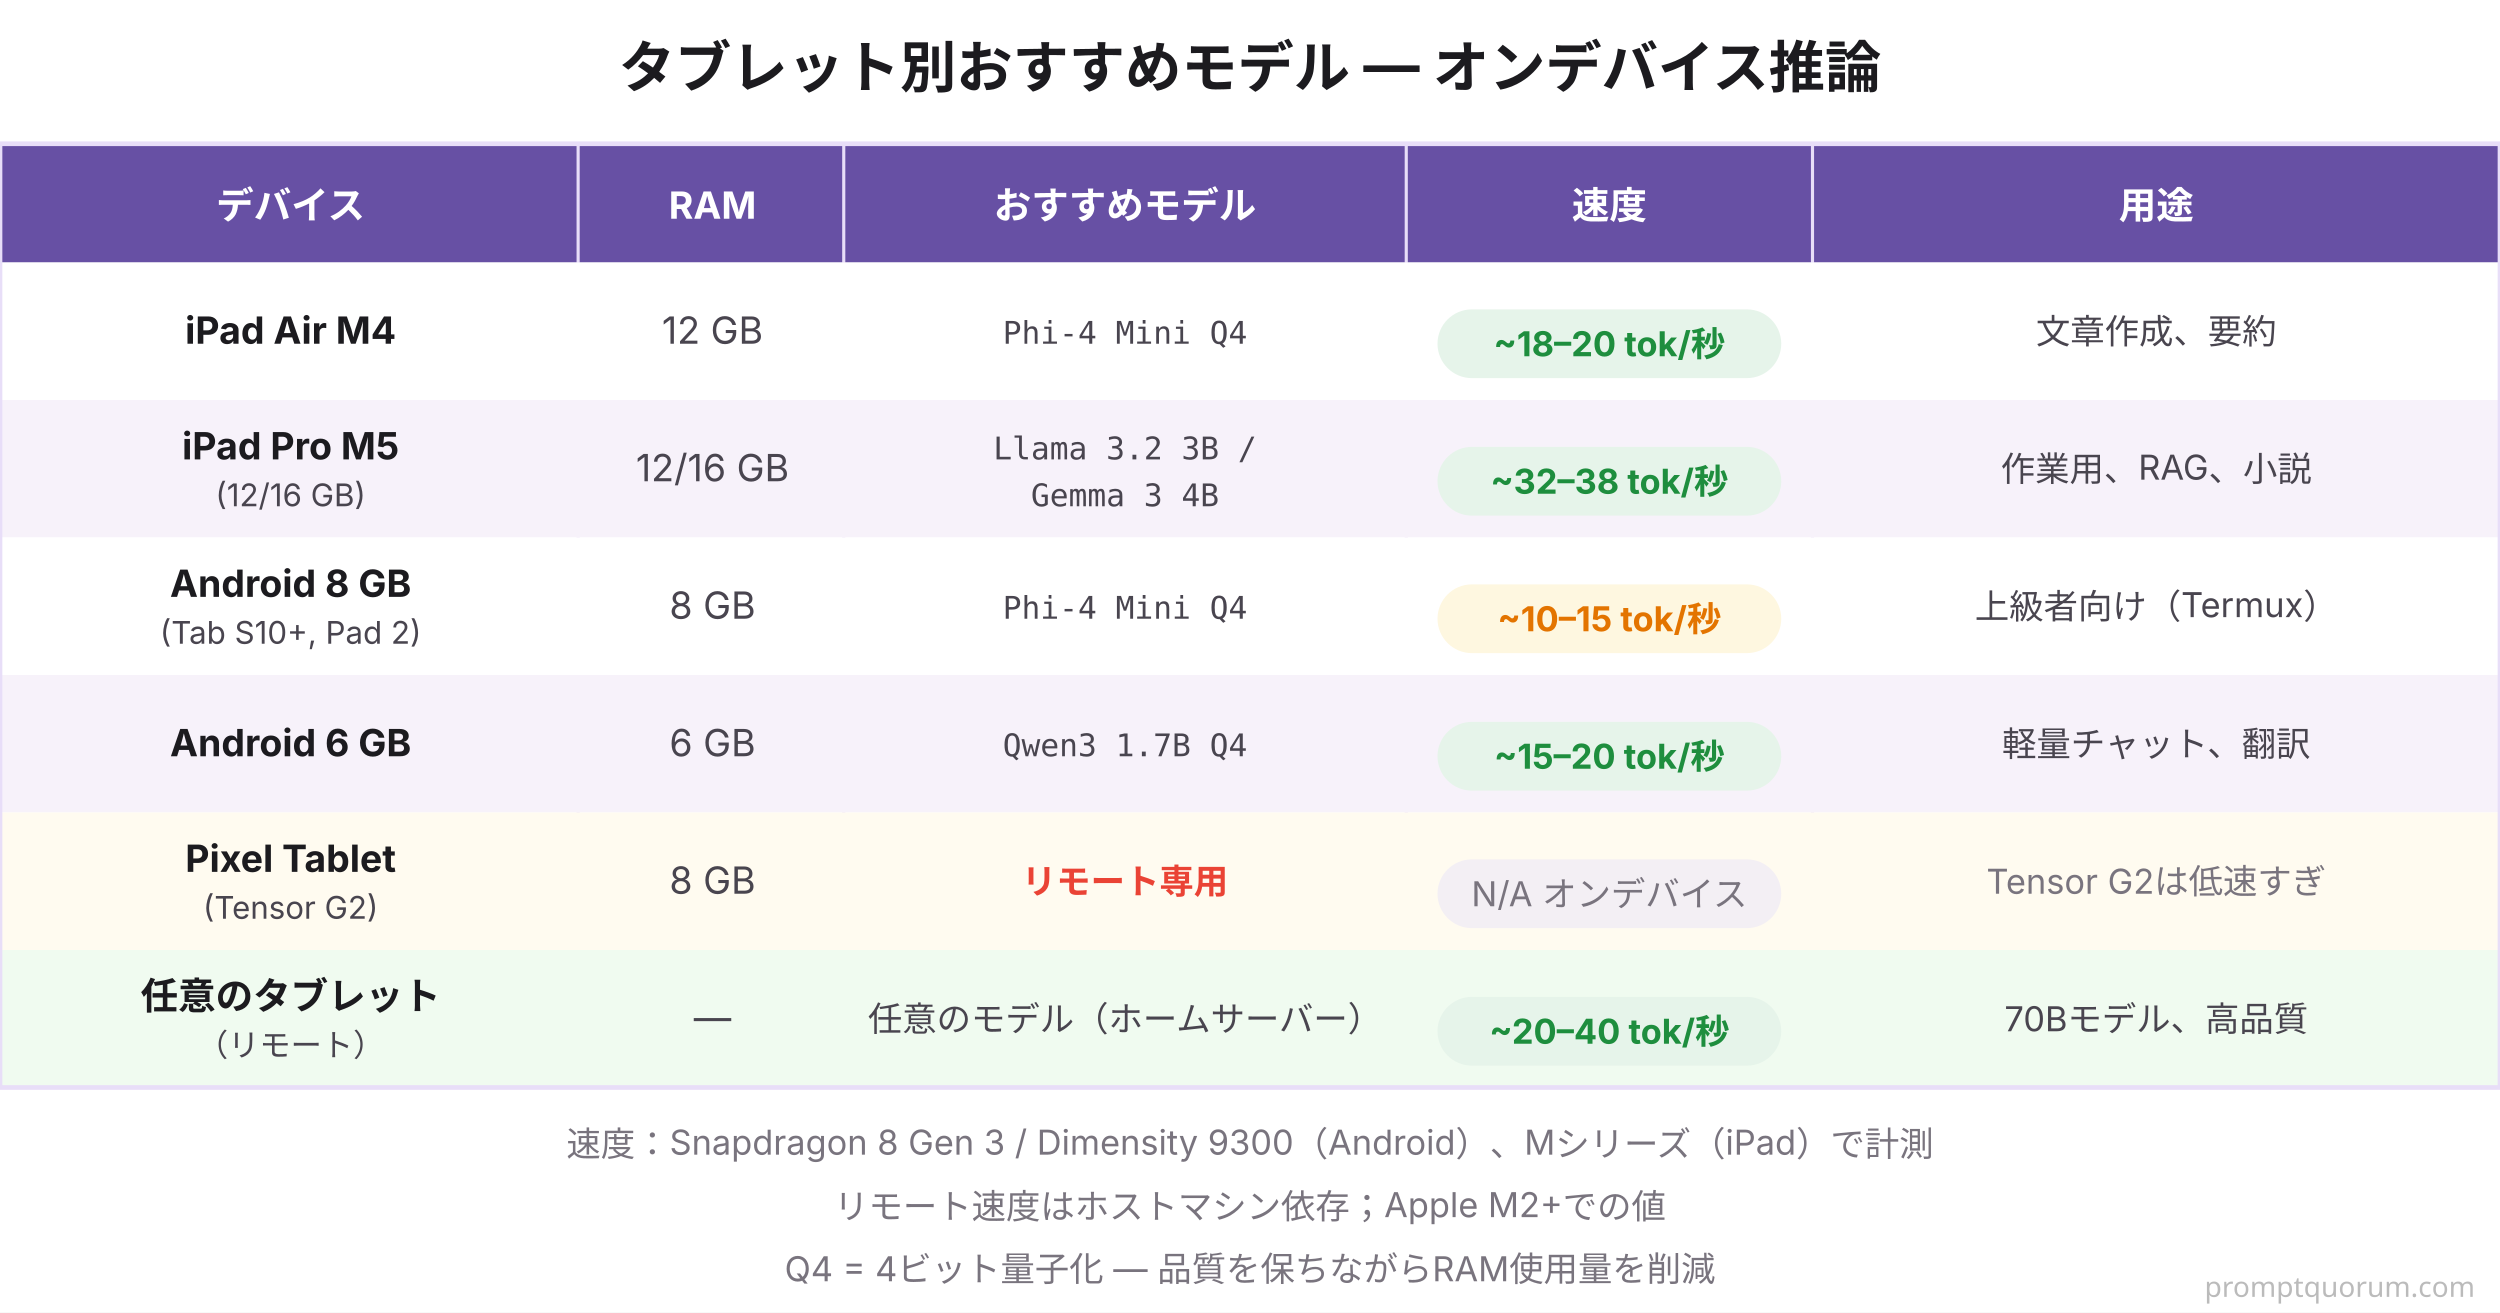
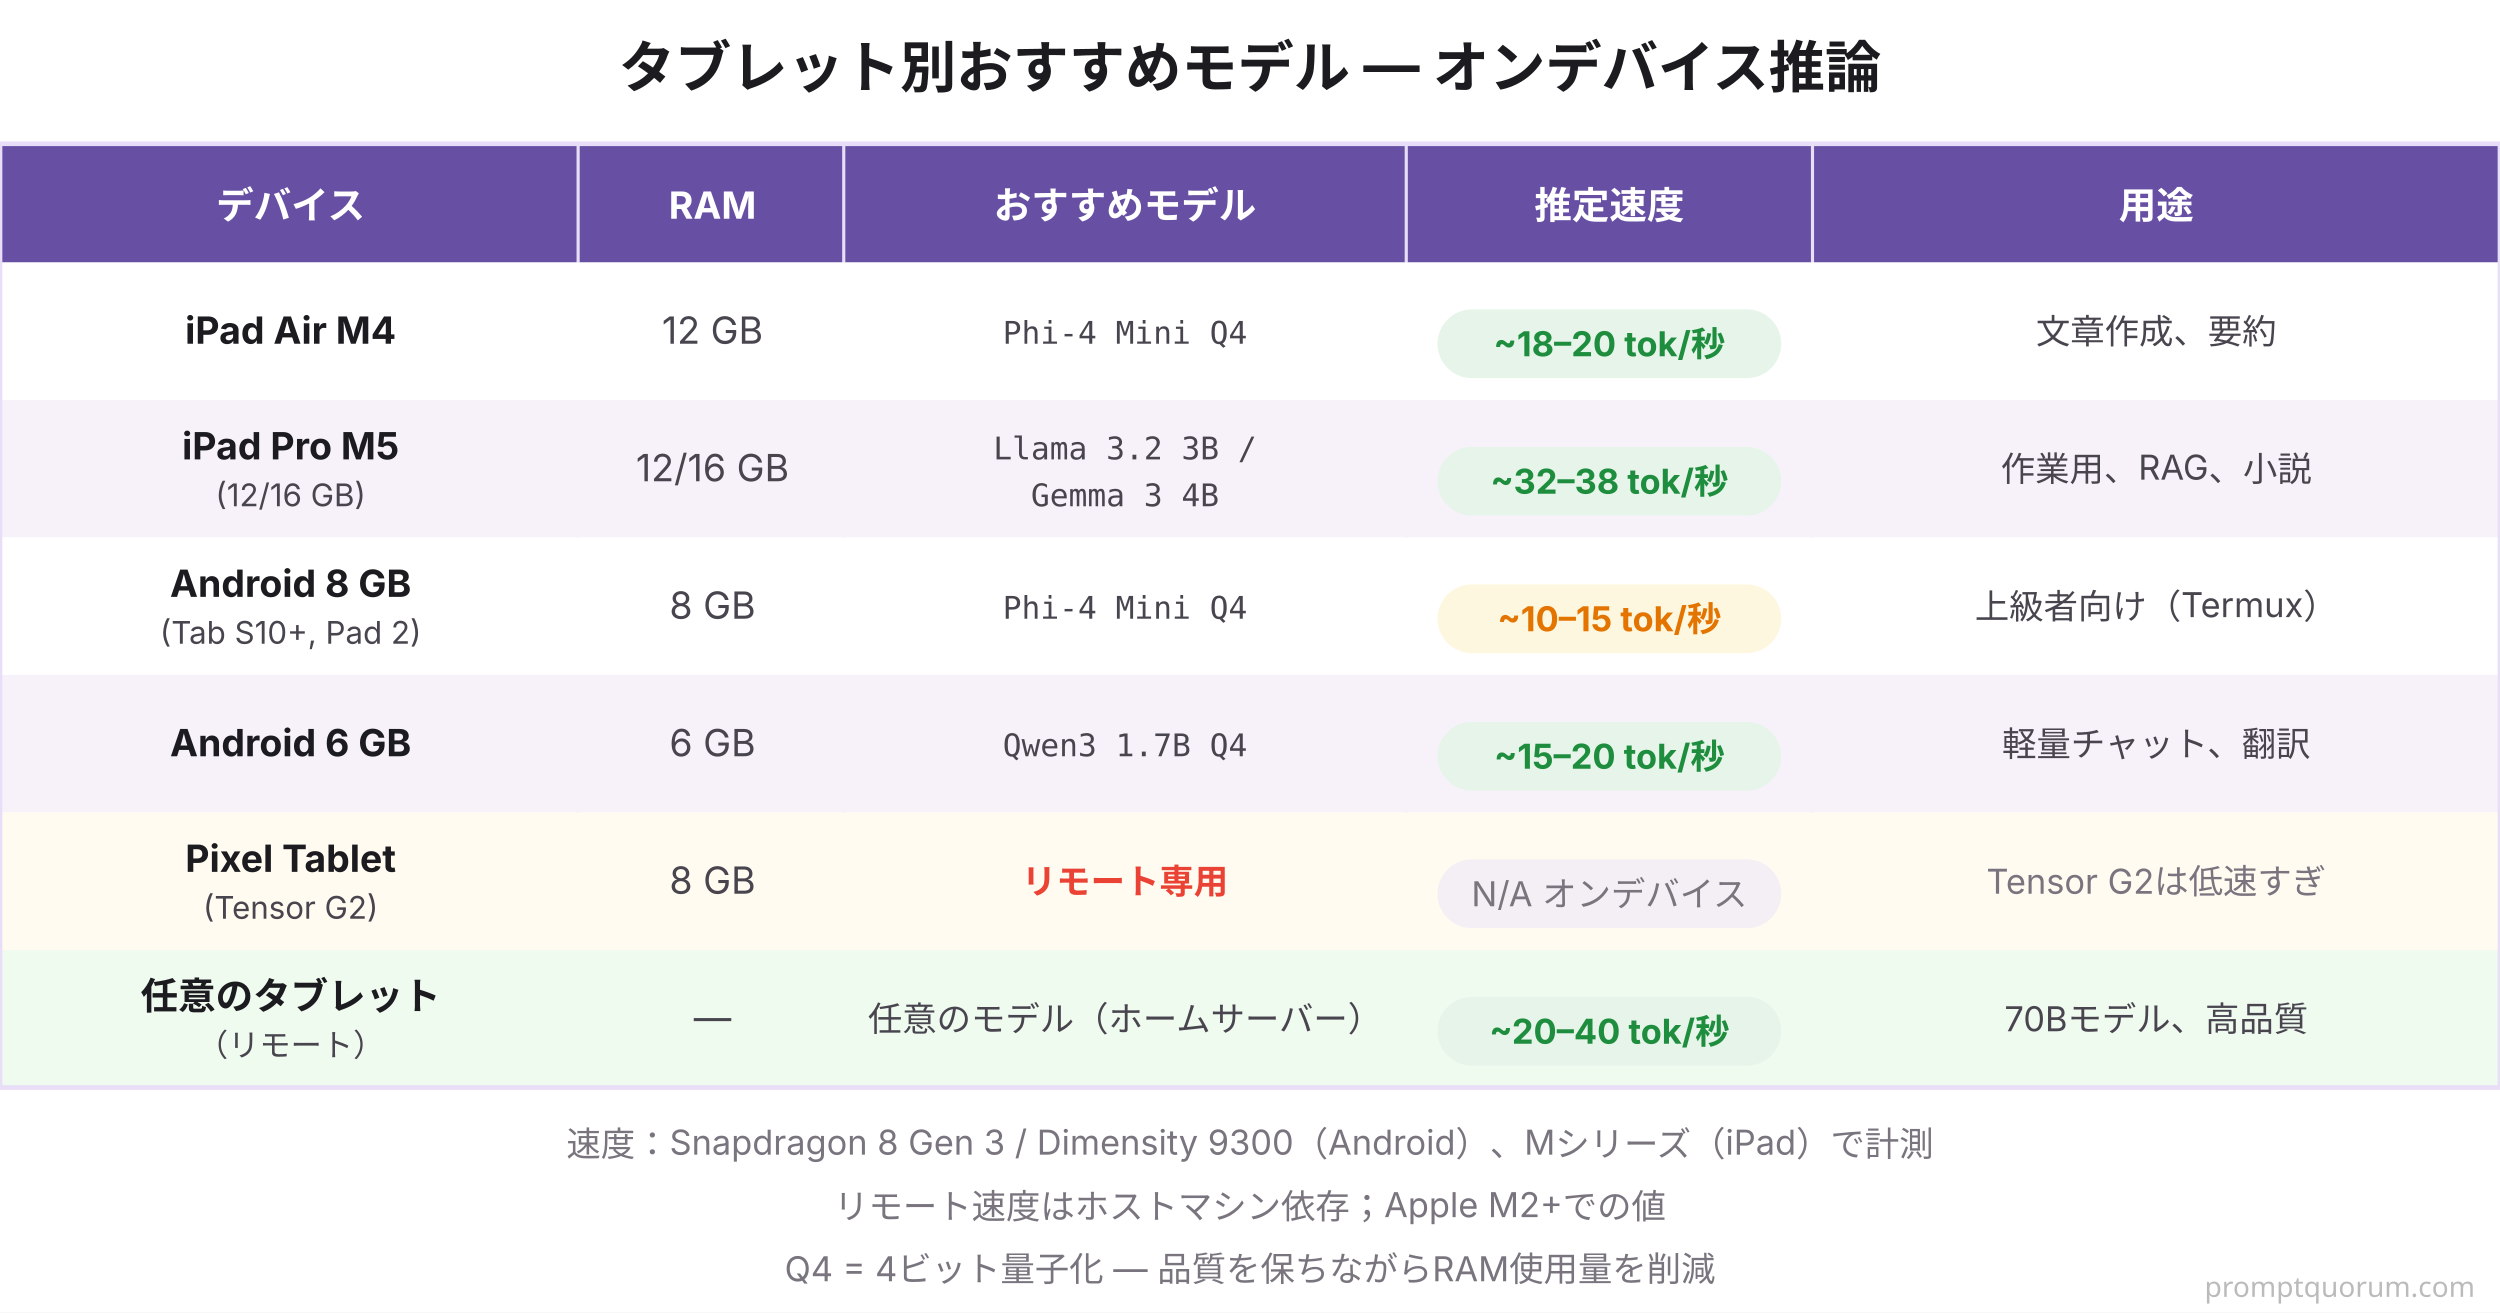
<svg xmlns="http://www.w3.org/2000/svg" viewBox="0 0 800 420" font-family="system-ui, -apple-system, sans-serif">
  <rect width="800" height="420" fill="#FFFFFF" />
  <text x="400" y="28" font-size="18" font-weight="700" fill="#1C1B1F" text-anchor="middle">タブレット別おすすめモデル — オンデバイス推論</text>
  <rect x="0" y="46" width="800" height="38" fill="#6750A4" />
  <text x="93" y="70" font-size="12" font-weight="700" fill="#FFFFFF" text-anchor="middle">デバイス</text>
  <text x="228" y="70" font-size="12" font-weight="700" fill="#FFFFFF" text-anchor="middle">RAM</text>
  <text x="360" y="70" font-size="12" font-weight="700" fill="#FFFFFF" text-anchor="middle">おすすめモデル</text>
-   <text x="515" y="70" font-size="12" font-weight="700" fill="#FFFFFF" text-anchor="middle">速度</text>
+   <text x="515" y="70" font-size="12" font-weight="700" fill="#FFFFFF" text-anchor="middle">推定速度</text>
  <text x="690" y="70" font-size="12" font-weight="700" fill="#FFFFFF" text-anchor="middle">用途</text>
  <line x1="185" y1="46" x2="185" y2="348" stroke="#E8DEF8" stroke-width="1" />
  <line x1="270" y1="46" x2="270" y2="348" stroke="#E8DEF8" stroke-width="1" />
  <line x1="450" y1="46" x2="450" y2="348" stroke="#E8DEF8" stroke-width="1" />
  <line x1="580" y1="46" x2="580" y2="348" stroke="#E8DEF8" stroke-width="1" />
  <rect x="0" y="84" width="800" height="44" fill="#FFFFFF" />
  <text x="93" y="110" font-size="12" font-weight="700" fill="#1C1B1F" text-anchor="middle">iPad Air M4</text>
  <text x="228" y="110" font-size="12" fill="#49454F" text-anchor="middle">12 GB</text>
  <text x="360" y="110" font-family="'SF Mono', Monaco, monospace" font-size="10" fill="#49454F" text-anchor="middle">Phi-4 Mini Q4</text>
  <rect x="460" y="99" width="110" height="22" rx="11" fill="#E6F4EA" />
  <text x="515" y="114" font-size="11" font-weight="700" fill="#1E8E3E" text-anchor="middle">~18–20 tok/秒</text>
  <text x="690" y="110" font-size="11" fill="#49454F" text-anchor="middle">文章作成、要約</text>
  <rect x="0" y="128" width="800" height="44" fill="#F7F2FA" />
  <text x="93" y="147" font-size="12" font-weight="700" fill="#1C1B1F" text-anchor="middle">iPad Pro M5</text>
  <text x="93" y="162" font-size="10" fill="#49454F" text-anchor="middle">(12/16 GB)</text>
  <text x="228" y="154" font-size="12" fill="#49454F" text-anchor="middle">12/16 GB</text>
  <text x="360" y="147" font-family="'SF Mono', Monaco, monospace" font-size="10" fill="#49454F" text-anchor="middle">Llama 3.2 3B /</text>
  <text x="360" y="162" font-family="'SF Mono', Monaco, monospace" font-size="10" fill="#49454F" text-anchor="middle">Gemma 3 4B</text>
  <rect x="460" y="143" width="110" height="22" rx="11" fill="#E6F4EA" />
  <text x="515" y="158" font-size="11" font-weight="700" fill="#1E8E3E" text-anchor="middle">~32–38 tok/秒</text>
  <text x="690" y="154" font-size="11" fill="#49454F" text-anchor="middle">作業用、RAG、小説</text>
  <rect x="0" y="172" width="800" height="44" fill="#FFFFFF" />
  <text x="93" y="191" font-size="12" font-weight="700" fill="#1C1B1F" text-anchor="middle">Android 8 GB</text>
  <text x="93" y="206" font-size="10" fill="#49454F" text-anchor="middle">(Tab S10+, Pad 2)</text>
  <text x="228" y="198" font-size="12" fill="#49454F" text-anchor="middle">8 GB</text>
  <text x="360" y="198" font-family="'SF Mono', Monaco, monospace" font-size="10" fill="#49454F" text-anchor="middle">Phi-4 Mini Q4</text>
  <rect x="460" y="187" width="110" height="22" rx="11" fill="#FEF7E0" />
  <text x="515" y="202" font-size="11" font-weight="700" fill="#E37400" text-anchor="middle">~10–15 tok/秒</text>
  <text x="690" y="198" font-size="11" fill="#49454F" text-anchor="middle">上級者向け（Termux）</text>
  <rect x="0" y="216" width="800" height="44" fill="#F7F2FA" />
  <text x="93" y="242" font-size="12" font-weight="700" fill="#1C1B1F" text-anchor="middle">Android 6 GB</text>
  <text x="228" y="242" font-size="12" fill="#49454F" text-anchor="middle">6 GB</text>
  <text x="360" y="242" font-family="'SF Mono', Monaco, monospace" font-size="10" fill="#49454F" text-anchor="middle">Qwen3 1.7B Q4</text>
  <rect x="460" y="231" width="110" height="22" rx="11" fill="#E6F4EA" />
  <text x="515" y="246" font-size="11" font-weight="700" fill="#1E8E3E" text-anchor="middle">~15–20 tok/秒</text>
  <text x="690" y="242" font-size="11" fill="#49454F" text-anchor="middle">軽量チャット、翻訳</text>
  <rect x="0" y="260" width="800" height="44" fill="#FFFBF0" />
  <text x="93" y="279" font-size="12" font-weight="700" fill="#1C1B1F" text-anchor="middle">Pixel Tablet</text>
  <text x="93" y="294" font-size="10" fill="#49454F" text-anchor="middle">(Tensor G2)</text>
  <text x="228" y="286" font-size="12" fill="#49454F" text-anchor="middle">8 GB</text>
  <text x="360" y="286" font-size="11" font-weight="700" fill="#EA4335" text-anchor="middle">リモート専用</text>
  <rect x="460" y="275" width="110" height="22" rx="11" fill="#F3EFF4" />
  <text x="515" y="290" font-size="11" fill="#79747E" text-anchor="middle">N/A オンデバイス</text>
  <text x="690" y="286" font-size="11" fill="#79747E" text-anchor="middle">Tensor G2は低速すぎ</text>
  <rect x="0" y="304" width="800" height="44" fill="#F0FBF0" />
  <text x="93" y="323" font-size="12" font-weight="700" fill="#1C1B1F" text-anchor="middle">任意のタブレット</text>
  <text x="93" y="338" font-size="10" fill="#49454F" text-anchor="middle">（リモート）</text>
  <text x="228" y="330" font-size="12" fill="#49454F" text-anchor="middle">—</text>
  <text x="360" y="330" font-size="11" fill="#49454F" text-anchor="middle">任意のモデル（ホームサーバー）</text>
  <rect x="460" y="319" width="110" height="22" rx="11" fill="#E6F4EA" />
  <text x="515" y="334" font-size="11" font-weight="700" fill="#1E8E3E" text-anchor="middle">~20–40 tok/秒</text>
  <text x="690" y="330" font-size="11" fill="#49454F" text-anchor="middle">70Bモデル、高品質</text>
  <rect x="0" y="46" width="800" height="302" fill="none" stroke="#E8DEF8" stroke-width="1.5" />
  <text x="400" y="370" font-size="11" fill="#79747E" text-anchor="middle">速度：Snapdragon 8 Gen 3 / Dimensity 9300（Android）、Mシリーズ（iPad）で計測</text>
  <text x="400" y="390" font-size="11" fill="#79747E" text-anchor="middle">リモート速度はホストマシン依存；Apple M2+での値</text>
  <text x="400" y="410" font-size="11" fill="#79747E" text-anchor="middle">Q4 = 4ビット量子化 — 品質を保ちながらRAM使用量を削減</text>
  <text x="792" y="415" font-family="system-ui,sans-serif" font-size="9" fill="#BBBBBB" text-anchor="end">promptquorum.com</text>
</svg>
